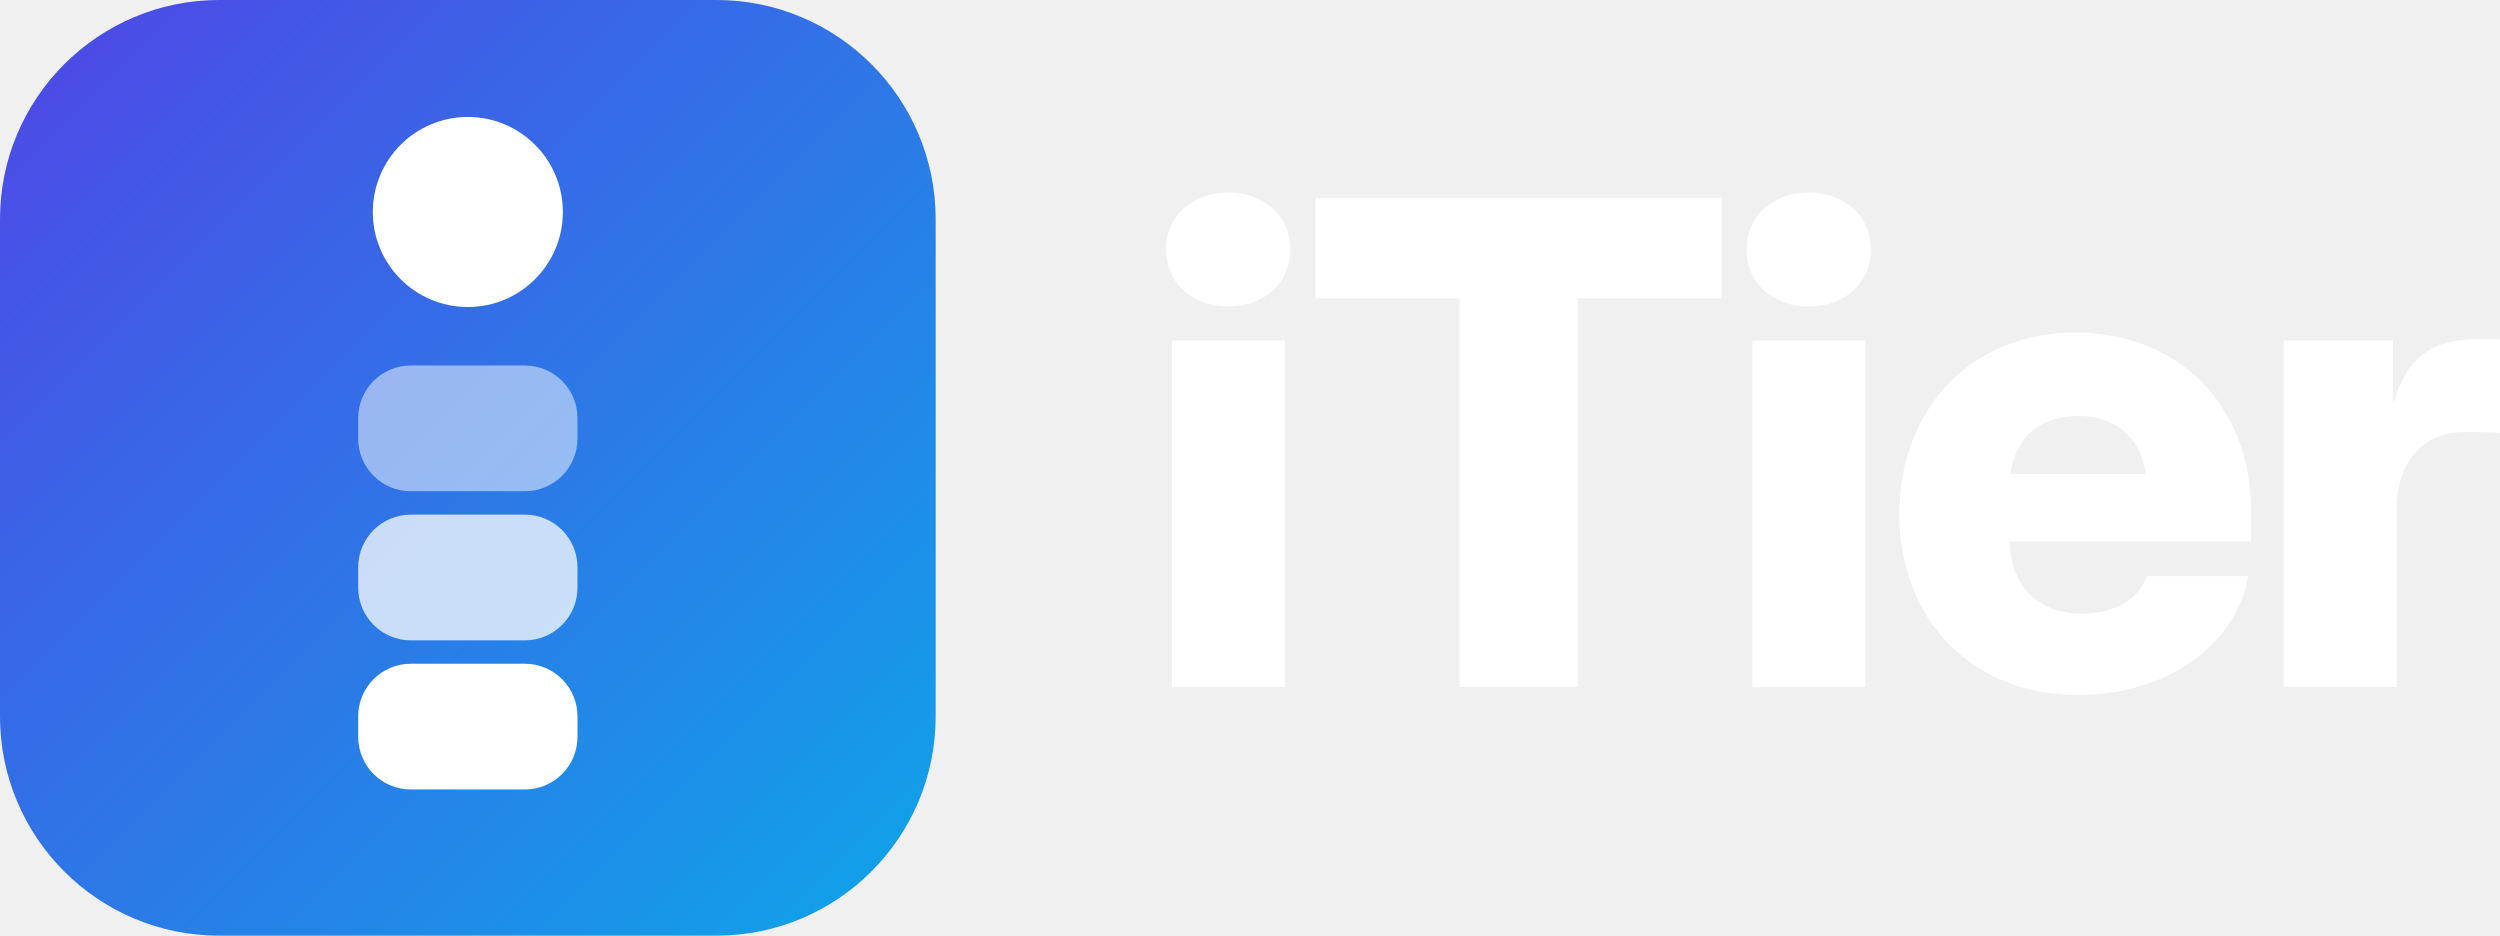
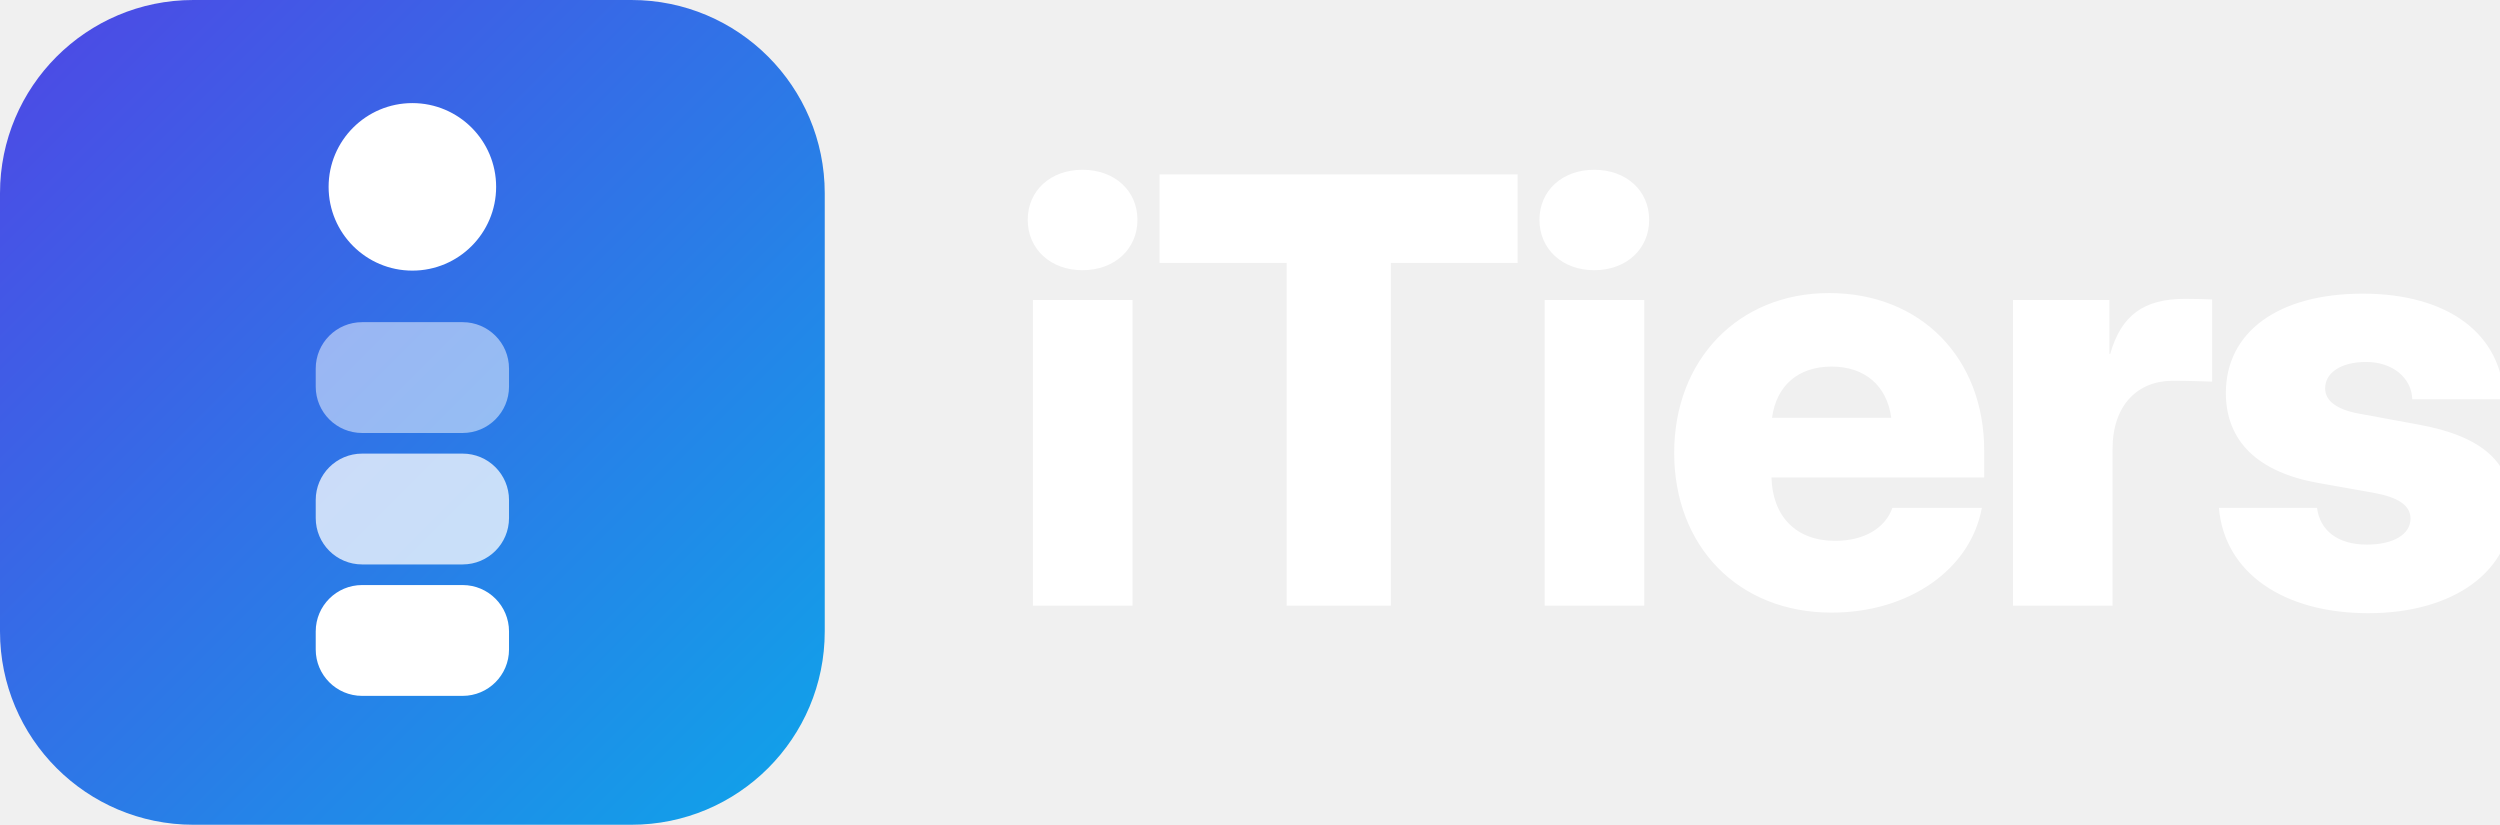
- <svg xmlns="http://www.w3.org/2000/svg" viewBox="0 0 171 64" width="171" height="64" role="img" aria-label="iTier">
+ <svg xmlns="http://www.w3.org/2000/svg" viewBox="0 0 194 64" width="194" height="64" role="img" aria-label="iTiers">
  <defs>
    <linearGradient id="g" x1="0" y1="0" x2="1" y2="1">
      <stop offset="0" stop-color="#4F46E5" />
      <stop offset="1" stop-color="#0EA5E9" />
    </linearGradient>
  </defs>
  <rect width="64" height="64" rx="15" fill="url(#g)" />
  <circle cx="32" cy="14.5" r="6.5" fill="#fff" />
  <rect x="24.5" y="25" width="15" height="8.6" rx="3.6" fill="#fff" opacity=".5" />
  <rect x="24.5" y="35.2" width="15" height="8.6" rx="3.6" fill="#fff" opacity=".75" />
  <rect x="24.5" y="45.4" width="15" height="8.6" rx="3.6" fill="#fff" />
-   <path d="M80.156 47.0H87.883V23.281H80.156ZM83.997 20.968C86.49 20.968 88.265 19.328 88.265 17.06C88.265 14.791 86.49 13.174 83.997 13.174C81.526 13.174 79.752 14.791 79.752 17.06C79.752 19.328 81.526 20.968 83.997 20.968Z M89.982 20.406H99.843V47.0H107.929V20.406H117.767V13.533H89.982Z M119.866 47.0H127.593V23.281H119.866ZM123.707 20.968C126.2 20.968 127.975 19.328 127.975 17.06C127.975 14.791 126.2 13.174 123.707 13.174C121.236 13.174 119.462 14.791 119.462 17.06C119.462 19.328 121.236 20.968 123.707 20.968Z M142.136 47.539C148.133 47.539 152.917 44.192 153.793 39.408H146.853C146.291 40.98 144.674 41.969 142.405 41.969C139.351 41.969 137.554 40.06 137.464 37.05H153.973V34.961C153.973 27.773 149.054 22.742 141.934 22.742C134.903 22.742 129.917 27.908 129.917 35.141C129.917 42.373 134.858 47.539 142.136 47.539ZM137.509 32.423C137.846 29.93 139.53 28.447 142.136 28.447C144.719 28.447 146.426 29.93 146.763 32.423Z M156.207 47.0H163.934V34.849C163.934 31.479 165.843 29.548 168.605 29.548C169.729 29.548 171.099 29.593 171.66 29.615V23.236C171.031 23.214 170.38 23.191 169.549 23.191C166.382 23.191 164.607 24.449 163.754 27.459H163.687V23.281H156.207Z" fill="#FFFFFF" />
+   <path d="M80.156 47.0H87.883V23.281H80.156ZM83.997 20.968C86.49 20.968 88.265 19.328 88.265 17.06C88.265 14.791 86.49 13.174 83.997 13.174C81.526 13.174 79.752 14.791 79.752 17.06C79.752 19.328 81.526 20.968 83.997 20.968Z M89.982 20.406H99.843V47.0H107.929V20.406H117.767V13.533H89.982Z M119.866 47.0H127.593V23.281H119.866ZM123.707 20.968C126.2 20.968 127.975 19.328 127.975 17.06C127.975 14.791 126.2 13.174 123.707 13.174C121.236 13.174 119.462 14.791 119.462 17.06C119.462 19.328 121.236 20.968 123.707 20.968Z M142.136 47.539C148.133 47.539 152.917 44.192 153.793 39.408H146.853C146.291 40.98 144.674 41.969 142.405 41.969C139.351 41.969 137.554 40.06 137.464 37.05H153.973V34.961C153.973 27.773 149.054 22.742 141.934 22.742C134.903 22.742 129.917 27.908 129.917 35.141C129.917 42.373 134.858 47.539 142.136 47.539ZM137.509 32.423C137.846 29.93 139.53 28.447 142.136 28.447C144.719 28.447 146.426 29.93 146.763 32.423Z M156.207 47.0H163.934V34.849C163.934 31.479 165.843 29.548 168.605 29.548C169.729 29.548 171.099 29.593 171.66 29.615V23.236C171.031 23.214 170.38 23.191 169.549 23.191C166.382 23.191 164.607 24.449 163.754 27.459H163.687V23.281H156.207Z M183.777 47.584C190.426 47.584 194.918 44.305 194.918 39.431C194.918 35.904 192.627 33.86 187.753 32.962L182.991 32.086C181.352 31.771 180.431 31.12 180.431 30.132C180.431 28.964 181.599 28.088 183.62 28.088C185.664 28.088 187.146 29.323 187.191 30.985H194.312C194.177 25.932 189.977 22.787 183.351 22.787C176.747 22.787 172.727 25.797 172.727 30.491C172.727 34.242 175.22 36.646 179.892 37.477L184.182 38.24C186.068 38.577 187.057 39.206 187.057 40.239C187.057 41.43 185.799 42.261 183.665 42.261C181.396 42.261 180.026 41.16 179.802 39.408H172.188C172.614 44.462 177.219 47.584 183.777 47.584Z" fill="#FFFFFF" />
</svg>
